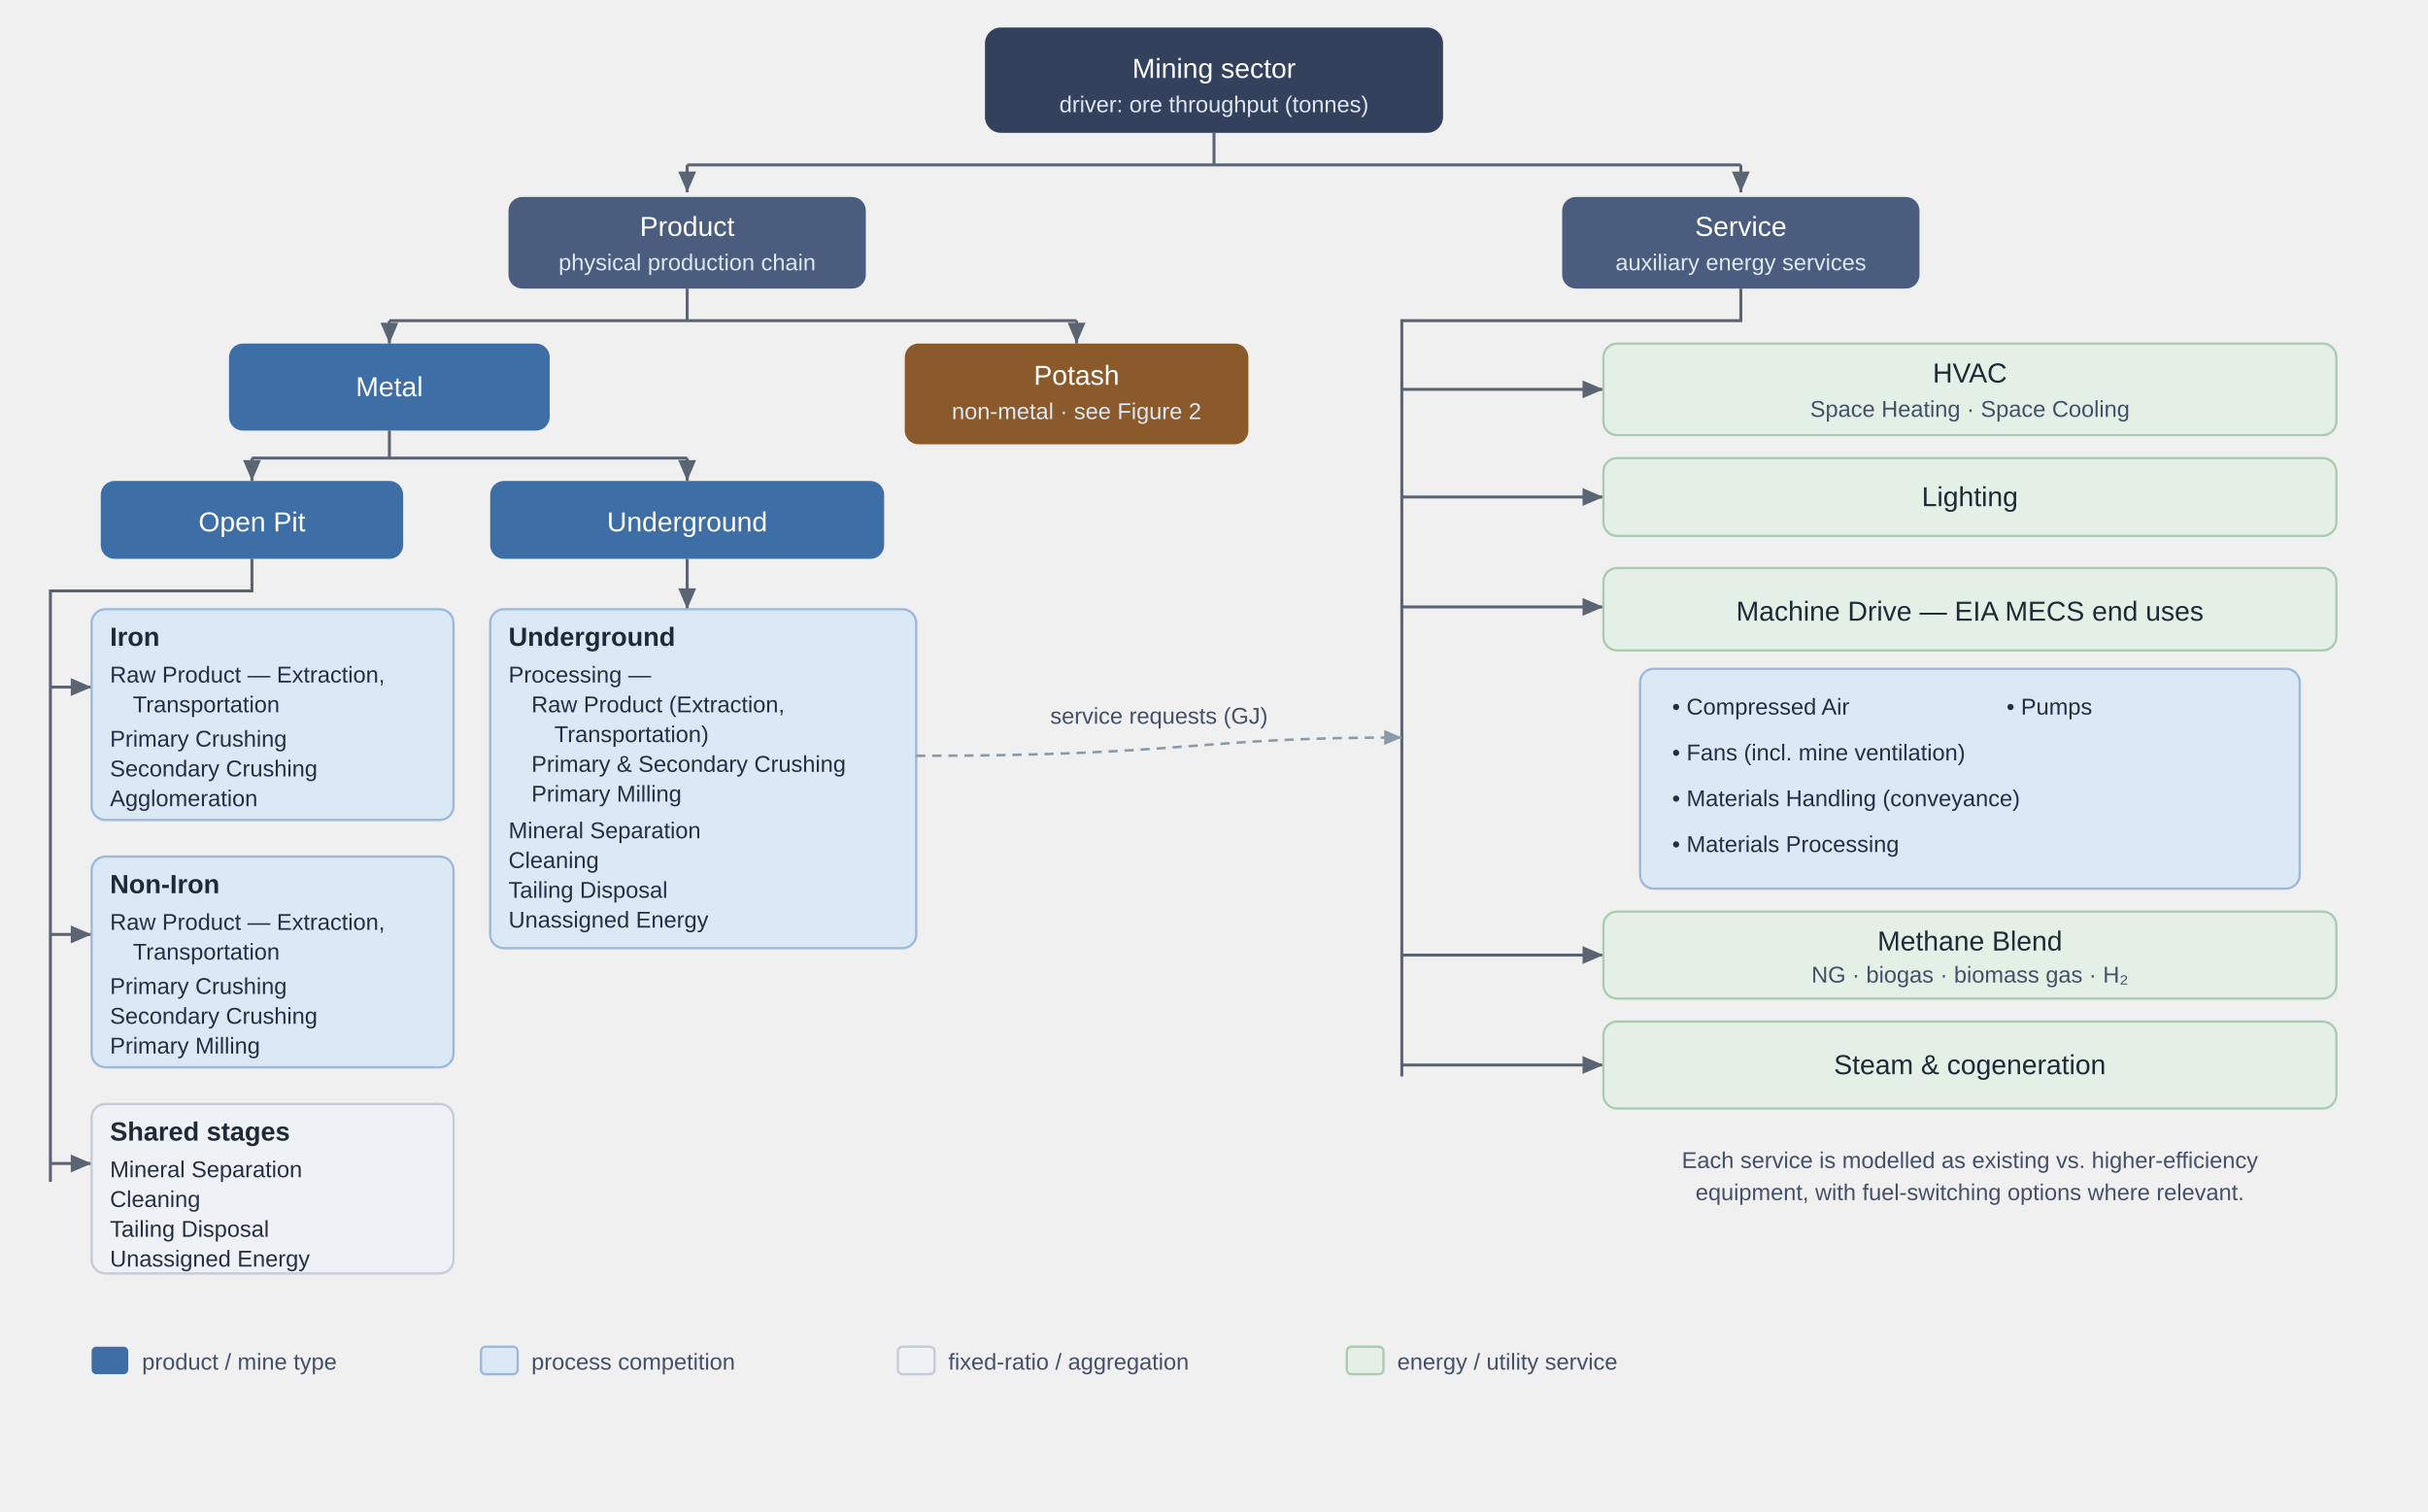
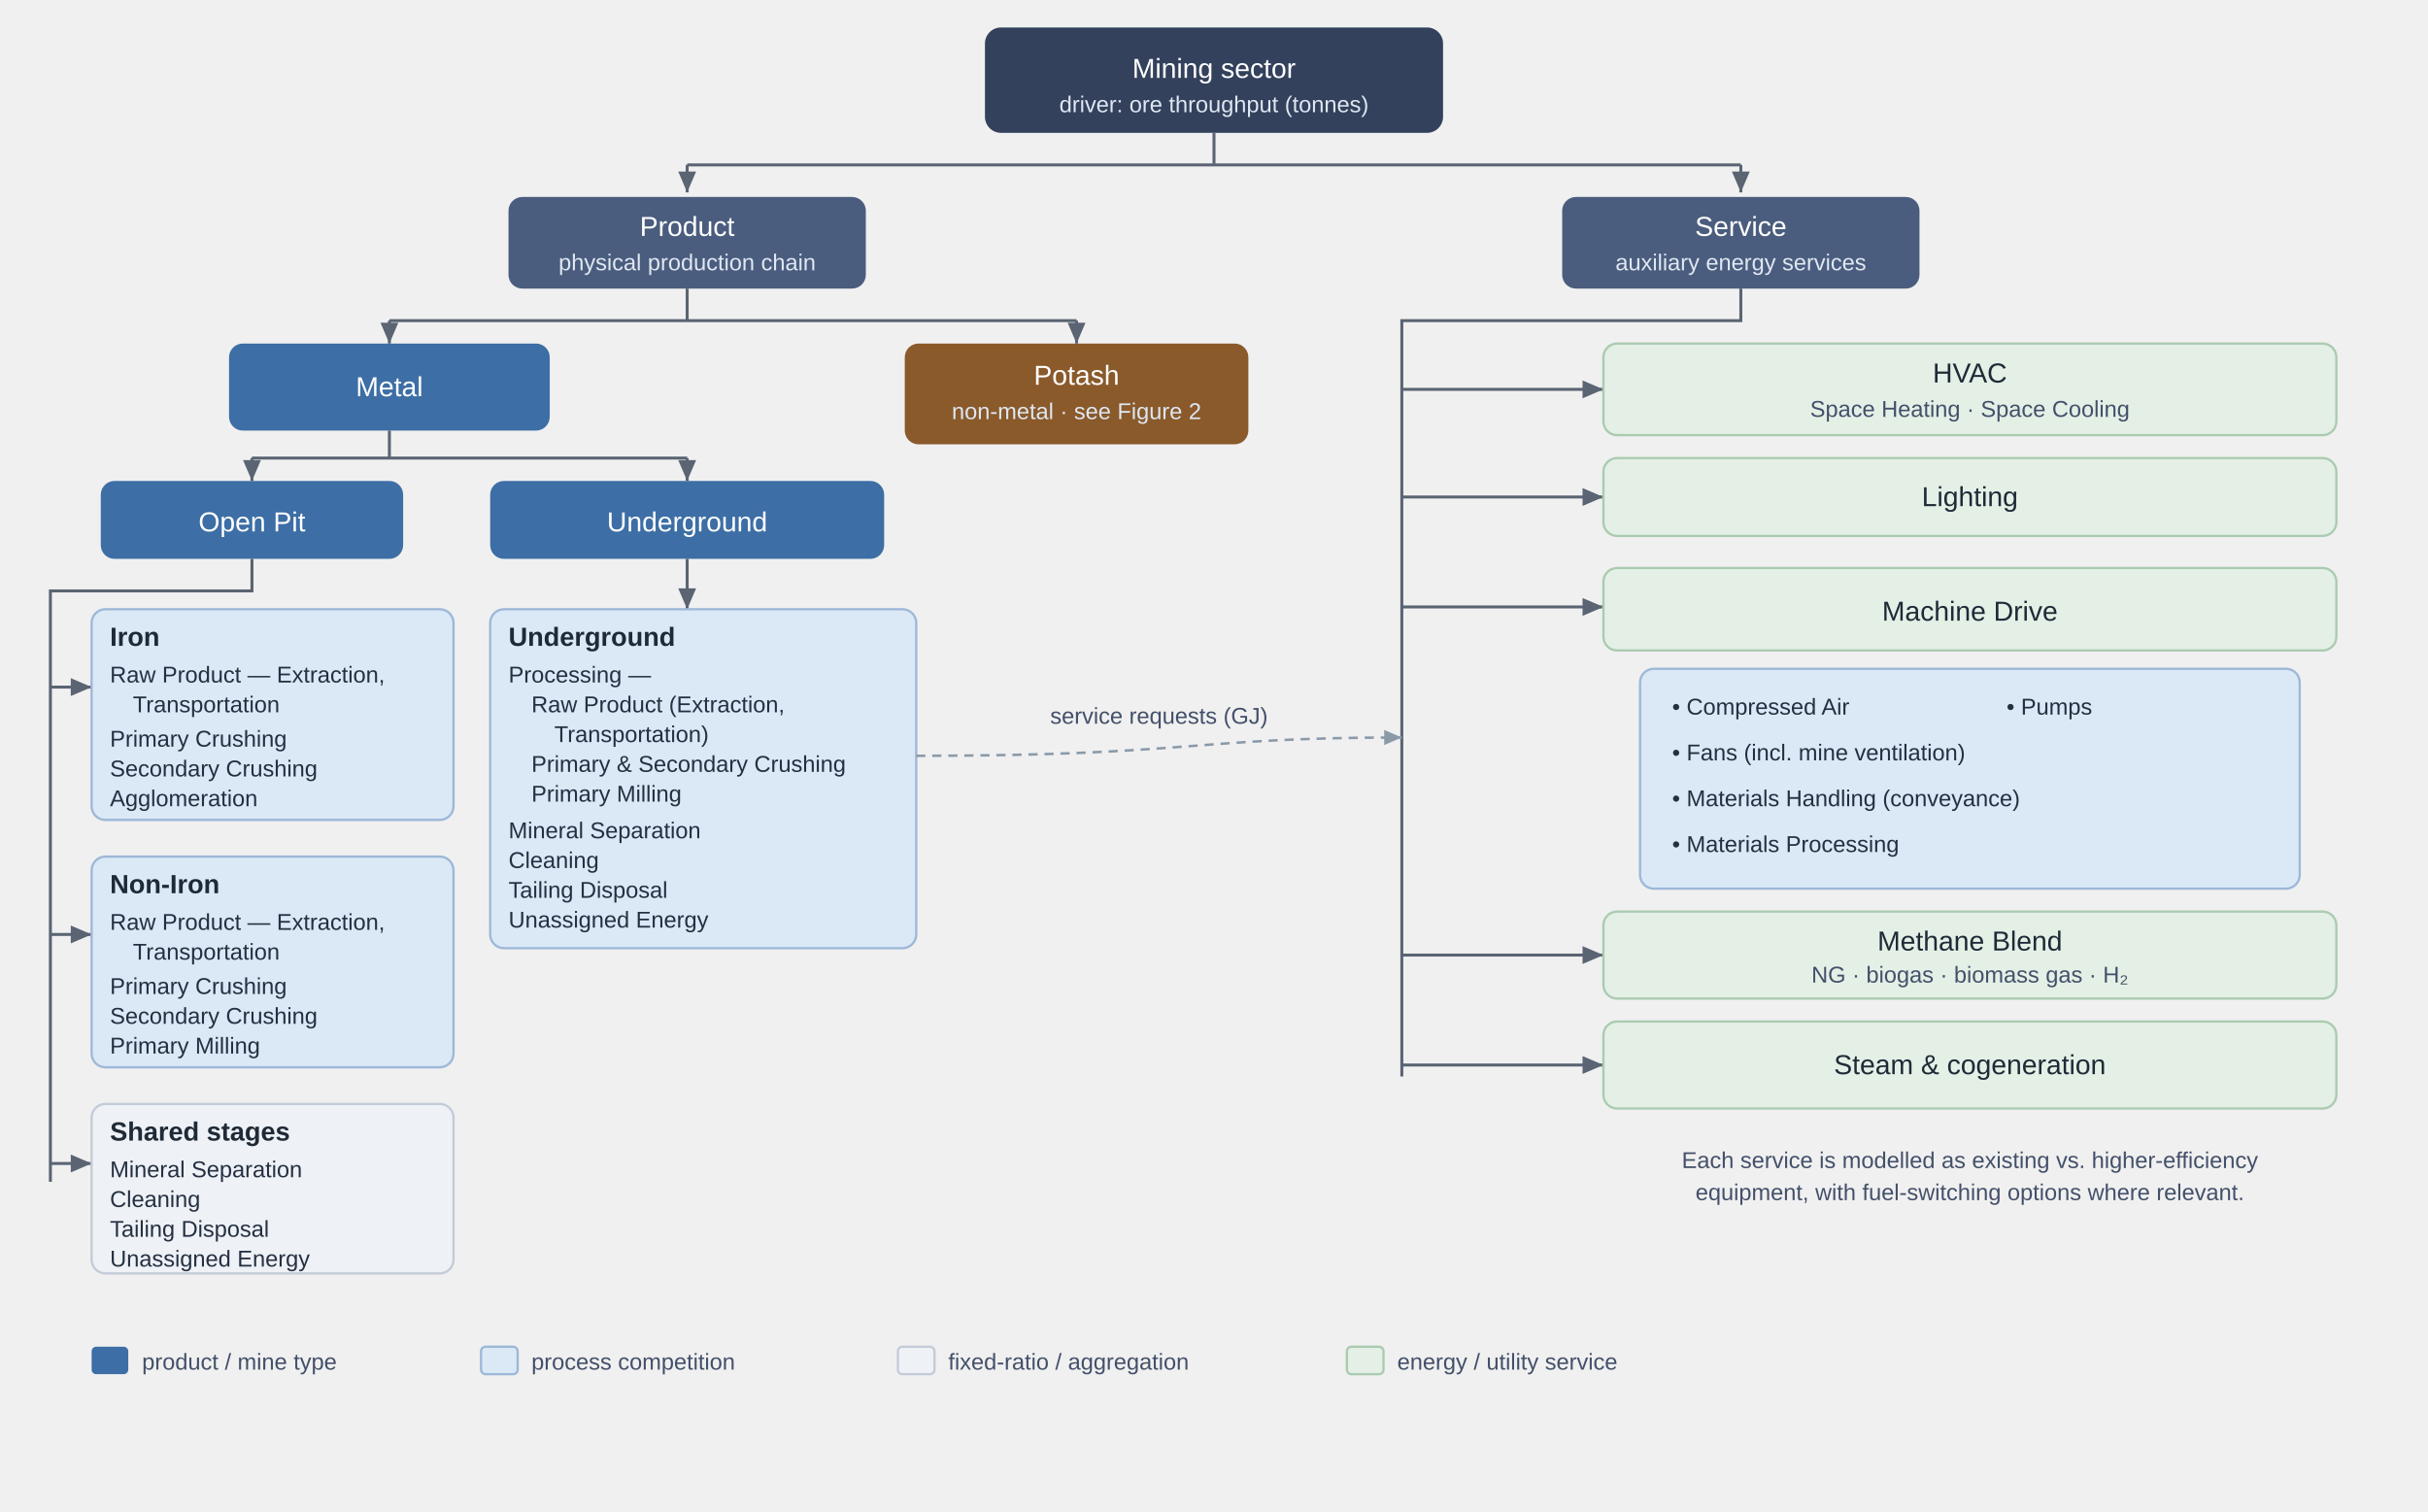
<svg xmlns="http://www.w3.org/2000/svg" viewBox="0 0 1060 660" font-family="'Helvetica Neue',Arial,sans-serif">
  <defs>
    <marker id="arrow" markerWidth="9" markerHeight="9" refX="7" refY="3" orient="auto" markerUnits="strokeWidth">
      <path d="M0,0 L7,3 L0,6 Z" fill="#5a6472" />
    </marker>
    <marker id="darrow" markerWidth="9" markerHeight="9" refX="7" refY="3" orient="auto" markerUnits="strokeWidth">
      <path d="M0,0 L7,3 L0,6 Z" fill="#8a9aa8" />
    </marker>
  </defs>
  <style>
    .lbl{font-size:12px;fill:#1f2a37;}
    .lblw{font-size:12px;fill:#fff;}
    .sub{font-size:10px;fill:#43506a;}
    .subw{font-size:10px;fill:#dfe7f2;}
    .li{font-size:10px;fill:#243042;}
    .ttl{font-size:11.5px;font-weight:bold;fill:#1f2a37;}
    .edge{stroke:#5a6472;stroke-width:1.3;fill:none;}
    .dedge{stroke:#8a9aa8;stroke-width:1.1;stroke-dasharray:4 3;fill:none;}
    .sector{fill:#33415c;}
    .branch{fill:#4b5d7e;}
    .prod{fill:#3d6ea5;}
    .det{fill:#dbe8f6;stroke:#9db8d8;stroke-width:1;}
    .gray{fill:#eef1f5;stroke:#c3ccd8;stroke-width:1;}
    .svc{fill:#e4efe6;stroke:#aacbb0;stroke-width:1;}
    .potash{fill:#8a5a2b;}
    .dash{stroke-dasharray:5 4;}
  </style>
  <rect class="sector" x="430" y="12" width="200" height="46" rx="7" />
  <text class="lblw" x="530" y="34" text-anchor="middle">Mining sector</text>
  <text class="subw" x="530" y="49" text-anchor="middle">driver: ore throughput (tonnes)</text>
  <path class="edge" d="M530,58 V72" />
  <path class="edge" d="M300,72 H760" />
  <path class="edge" d="M300,72 V84" marker-end="url(#arrow)" />
  <path class="edge" d="M760,72 V84" marker-end="url(#arrow)" />
  <rect class="branch" x="222" y="86" width="156" height="40" rx="6" />
  <text class="lblw" x="300" y="103" text-anchor="middle">Product</text>
  <text class="subw" x="300" y="118" text-anchor="middle">physical production chain</text>
  <rect class="branch" x="682" y="86" width="156" height="40" rx="6" />
  <text class="lblw" x="760" y="103" text-anchor="middle">Service</text>
  <text class="subw" x="760" y="118" text-anchor="middle">auxiliary energy services</text>
  <path class="edge" d="M300,126 V140" />
  <path class="edge" d="M170,140 H470" />
  <path class="edge" d="M170,140 V150" marker-end="url(#arrow)" />
  <path class="edge" d="M470,140 V150" marker-end="url(#arrow)" />
  <rect class="prod" x="100" y="150" width="140" height="38" rx="6" />
  <text class="lblw" x="170" y="173" text-anchor="middle">Metal</text>
  <rect class="potash" x="395" y="150" width="150" height="44" rx="6" />
  <text class="lblw" x="470" y="168" text-anchor="middle">Potash</text>
  <text class="subw" x="470" y="183" text-anchor="middle">non-metal · see Figure 2</text>
  <path class="edge" d="M170,188 V200" />
  <path class="edge" d="M110,200 H300" />
  <path class="edge" d="M110,200 V210" marker-end="url(#arrow)" />
  <path class="edge" d="M300,200 V210" marker-end="url(#arrow)" />
  <rect class="prod" x="44" y="210" width="132" height="34" rx="6" />
  <text class="lblw" x="110" y="232" text-anchor="middle">Open Pit</text>
  <rect class="prod" x="214" y="210" width="172" height="34" rx="6" />
  <text class="lblw" x="300" y="232" text-anchor="middle">Underground</text>
  <path class="edge" d="M110,244 V258 H22 V516" />
  <path class="edge" d="M22,300 H40" marker-end="url(#arrow)" />
  <path class="edge" d="M22,408 H40" marker-end="url(#arrow)" />
  <path class="edge" d="M22,508 H40" marker-end="url(#arrow)" />
  <rect class="det" x="40" y="266" width="158" height="92" rx="6" />
  <text class="ttl" x="48" y="282">Iron</text>
  <text class="li" x="48" y="298">Raw Product — Extraction,</text>
  <text class="li" x="58" y="311">Transportation</text>
  <text class="li" x="48" y="326">Primary Crushing</text>
  <text class="li" x="48" y="339">Secondary Crushing</text>
  <text class="li" x="48" y="352">Agglomeration</text>
  <rect class="det" x="40" y="374" width="158" height="92" rx="6" />
  <text class="ttl" x="48" y="390">Non-Iron</text>
  <text class="li" x="48" y="406">Raw Product — Extraction,</text>
  <text class="li" x="58" y="419">Transportation</text>
  <text class="li" x="48" y="434">Primary Crushing</text>
  <text class="li" x="48" y="447">Secondary Crushing</text>
  <text class="li" x="48" y="460">Primary Milling</text>
  <rect class="gray" x="40" y="482" width="158" height="74" rx="6" />
  <text class="ttl" x="48" y="498">Shared stages</text>
  <text class="li" x="48" y="514">Mineral Separation</text>
  <text class="li" x="48" y="527">Cleaning</text>
  <text class="li" x="48" y="540">Tailing Disposal</text>
  <text class="li" x="48" y="553">Unassigned Energy</text>
  <path class="edge" d="M300,244 V266" marker-end="url(#arrow)" />
  <rect class="det" x="214" y="266" width="186" height="148" rx="6" />
  <text class="ttl" x="222" y="282">Underground</text>
  <text class="li" x="222" y="298">Processing —</text>
  <text class="li" x="232" y="311">Raw Product (Extraction,</text>
  <text class="li" x="242" y="324">Transportation)</text>
  <text class="li" x="232" y="337">Primary &amp; Secondary Crushing</text>
  <text class="li" x="232" y="350">Primary Milling</text>
  <text class="li" x="222" y="366">Mineral Separation</text>
  <text class="li" x="222" y="379">Cleaning</text>
  <text class="li" x="222" y="392">Tailing Disposal</text>
  <text class="li" x="222" y="405">Unassigned Energy</text>
  <path class="edge" d="M760,126 V140 H612 V470" />
  <path class="edge" d="M612,170 H700" marker-end="url(#arrow)" />
  <path class="edge" d="M612,217 H700" marker-end="url(#arrow)" />
  <path class="edge" d="M612,265 H700" marker-end="url(#arrow)" />
  <path class="edge" d="M612,417 H700" marker-end="url(#arrow)" />
  <path class="edge" d="M612,465 H700" marker-end="url(#arrow)" />
  <rect class="svc" x="700" y="150" width="320" height="40" rx="6" />
  <text class="lbl" x="860" y="167" text-anchor="middle">HVAC</text>
  <text class="sub" x="860" y="182" text-anchor="middle">Space Heating · Space Cooling</text>
  <rect class="svc" x="700" y="200" width="320" height="34" rx="6" />
  <text class="lbl" x="860" y="221" text-anchor="middle">Lighting</text>
  <rect class="svc" x="700" y="248" width="320" height="36" rx="6" />
-   <text class="lbl" x="860" y="271" text-anchor="middle">Machine Drive — EIA MECS end uses</text>
+   <text class="lbl" x="860" y="271" text-anchor="middle">Machine Drive</text>
  <rect class="det" x="716" y="292" width="288" height="96" rx="6" />
  <text class="li" x="730" y="312">• Compressed Air</text>
  <text class="li" x="730" y="332">• Fans  (incl. mine ventilation)</text>
  <text class="li" x="730" y="352">• Materials Handling  (conveyance)</text>
  <text class="li" x="730" y="372">• Materials Processing</text>
  <text class="li" x="876" y="312">• Pumps</text>
  <rect class="svc" x="700" y="398" width="320" height="38" rx="6" />
  <text class="lbl" x="860" y="415" text-anchor="middle">Methane Blend</text>
  <text class="sub" x="860" y="429" text-anchor="middle">NG · biogas · biomass gas · H₂</text>
  <rect class="svc" x="700" y="446" width="320" height="38" rx="6" />
  <text class="lbl" x="860" y="469" text-anchor="middle">Steam &amp; cogeneration</text>
  <text class="sub" x="860" y="510" text-anchor="middle">Each service is modelled as existing vs. higher-efficiency</text>
  <text class="sub" x="860" y="524" text-anchor="middle">equipment, with fuel-switching options where relevant.</text>
  <path class="dedge" d="M400,330 C520,330 520,322 612,322" marker-end="url(#darrow)" />
  <text class="sub" x="506" y="316" text-anchor="middle">service requests (GJ)</text>
  <rect class="prod" x="40" y="588" width="16" height="12" rx="2" />
  <text class="sub" x="62" y="598">product / mine type</text>
  <rect class="det" x="210" y="588" width="16" height="12" rx="2" />
  <text class="sub" x="232" y="598">process competition</text>
  <rect class="gray" x="392" y="588" width="16" height="12" rx="2" />
  <text class="sub" x="414" y="598">fixed-ratio / aggregation</text>
  <rect class="svc" x="588" y="588" width="16" height="12" rx="2" />
  <text class="sub" x="610" y="598">energy / utility service</text>
</svg>
